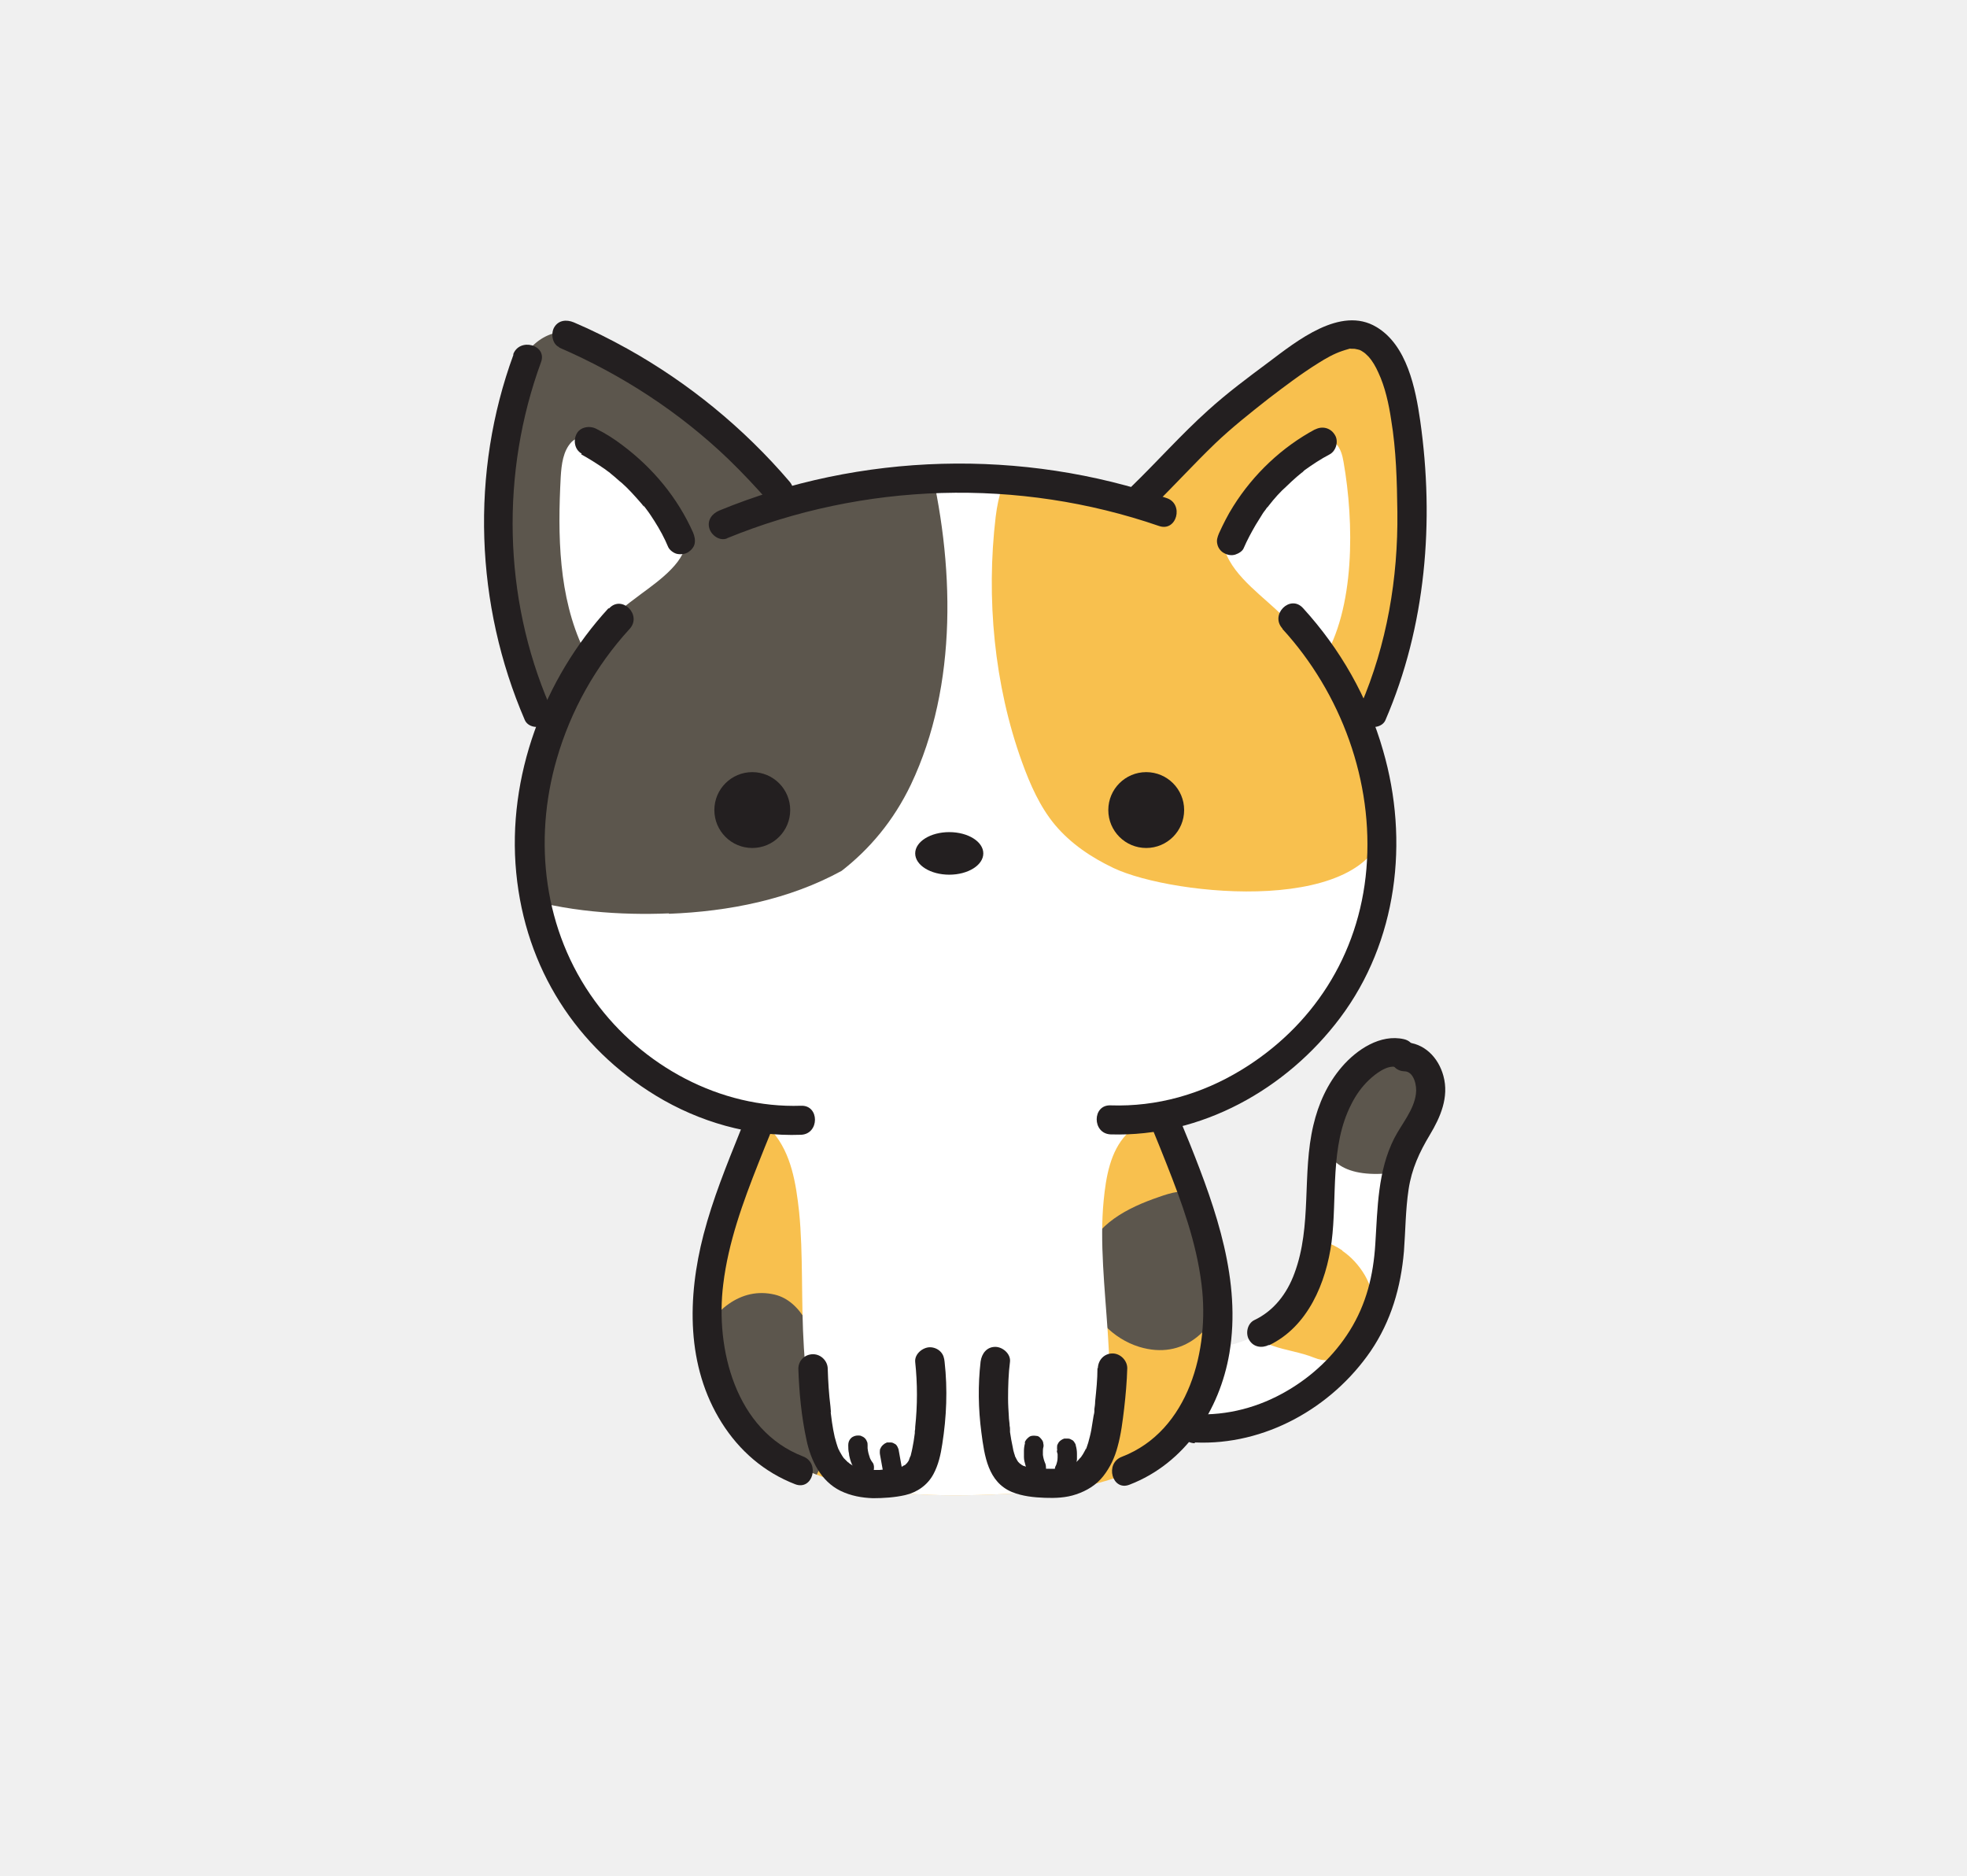
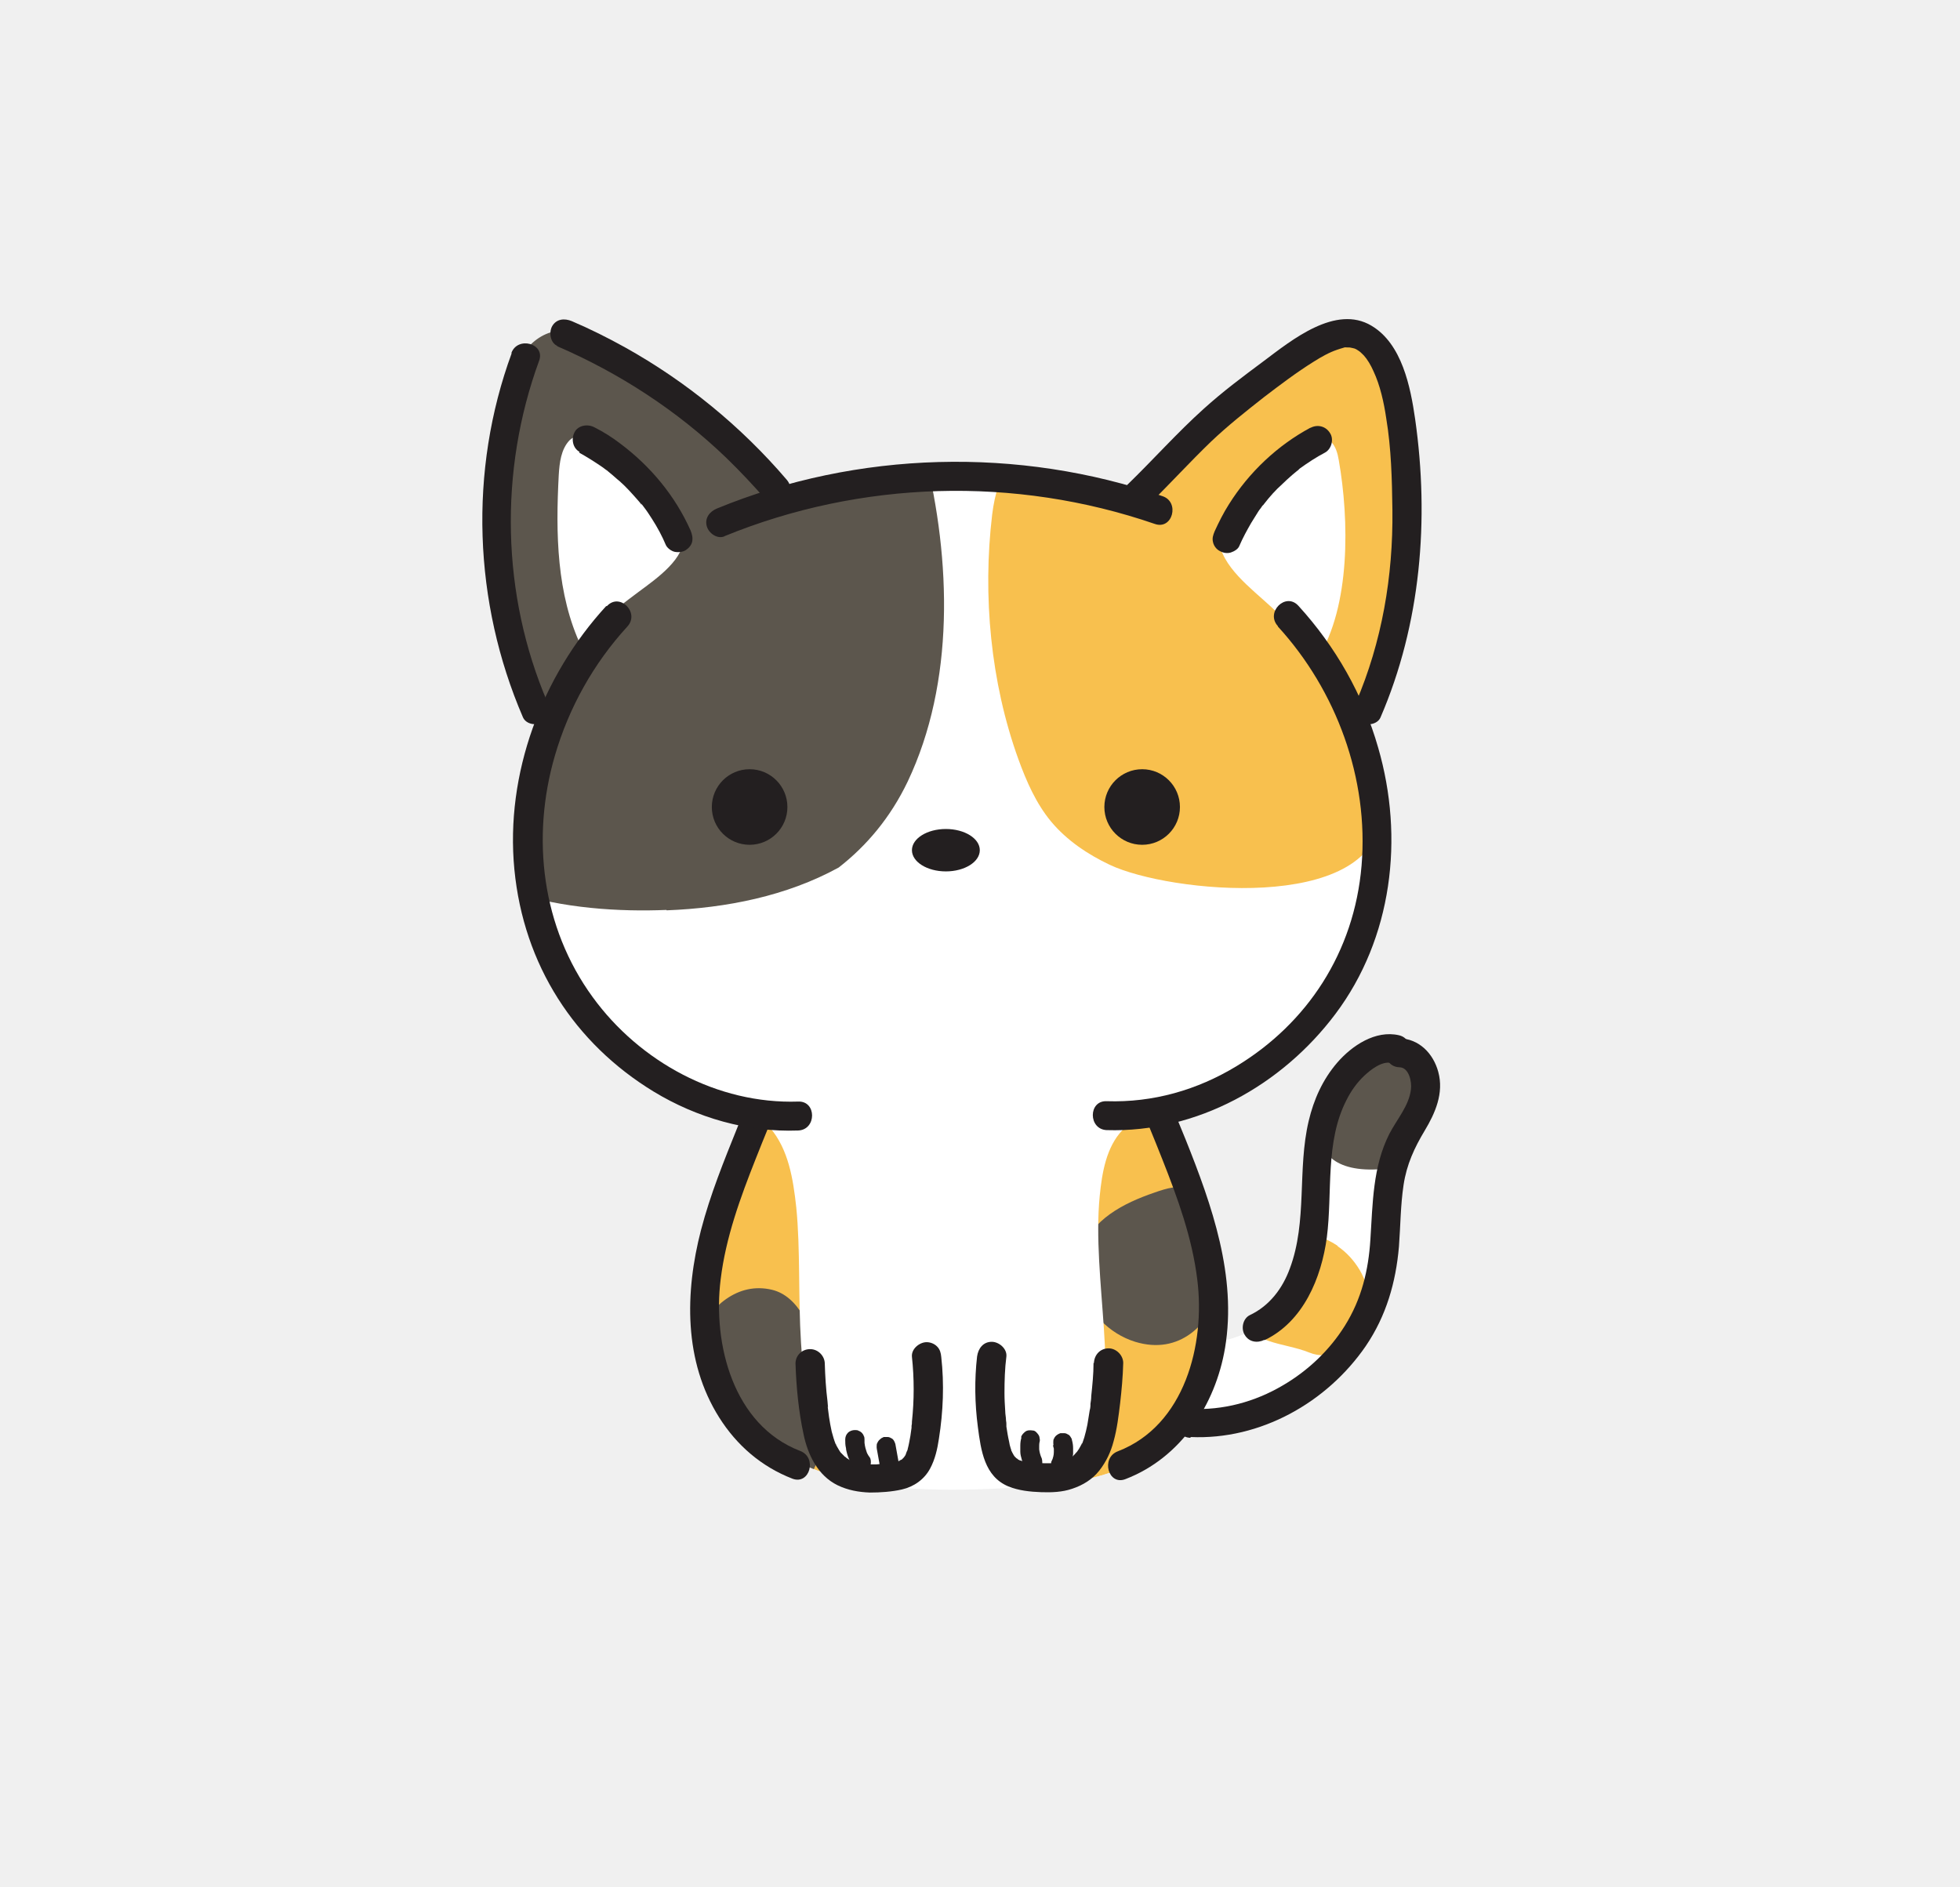
- <svg xmlns="http://www.w3.org/2000/svg" id="cat" version="1.1" viewBox="0 0 50.83 48.47">
-   <defs>
-     <style>
-       .st0 {
-         fill: #231f20;
-       }
- 
-       .st1 {
-         fill: #fff;
-       }
- 
-       .st2 {
-         fill: #f8c04e;
-       }
- 
-       .st3 {
-         fill: none;
-       }
- 
-       .st4 {
-         clip-path: url(#clippath-1);
-       }
- 
-       .st5 {
-         fill: #5c564d;
-       }
- 
-       .st6 {
-         clip-path: url(#clippath-2);
-       }
- 
-       .st7 {
-         clip-path: url(#clippath);
-       }
-     </style>
-     <clipPath id="clippath">
-       <path class="st3" d="M34.8,27.82c-.45.67-.51,1.51-.51,2.32s.07,1.62-.16,2.39c-.36,1.22-1.5,2.17-2.77,2.3-.47.05-.95,0-1.4.11s-.91.46-.92.93c-.02.56.57.95,1.12,1.08,1.58.37,3.33-.36,4.48-1.44,1.47-1.37,1.04-2.82,1.36-4.56.12-.68.51-1.27.78-1.91.31-.73.55-1.53-.38-1.88-.66-.24-1.26.12-1.6.64Z" />
-     </clipPath>
-     <clipPath id="clippath-1">
-       <path class="st3" d="M25.99,24.04c2.2.68,3.34,2.59,4.12,4.6.45,1.16.76,2.36,1.1,3.57.51,1.92.25,4.26-1.34,5.43-1.03.76-2.37.88-3.65.95-3.26.17-7.18.06-7.8-3.93-.26-1.68.33-2.81.79-4.37.57-1.93,1.35-4.39,3.07-5.56,1.07-.73,2.46-1.07,3.71-.69Z" />
-     </clipPath>
-     <clipPath id="clippath-2">
-       <path class="st3" d="M12.84,12.09c-.04,1.87.22,3.75.77,5.54.11.35.23.71.26,1.07.04.41-.04.82-.09,1.23-.34,2.67.3,5.61,2.29,7.42,2.25,2.04,5.59,2.21,8.63,2.09,1.69-.07,3.39-.18,5.02-.65s3.19-1.29,4.28-2.58c.44-.52.8-1.1,1.06-1.72.4-.96.71-2.19.66-3.24-.05-.9-.48-1.65-.33-2.61.11-.69.36-1.35.57-2.02.61-1.96.83-4.08.4-6.09-.13-.62-.35-1.27-.86-1.65-.82-.62-1.48.08-2.17.48-1.08.63-2.04,1.48-2.8,2.47-.25.33-.5.7-.89.85-.37.15-.79.07-1.18,0-1.39-.23-2.81-.32-4.22-.26-.98.04-2.78-.1-3.67.29-.11.05-.22.11-.34.09-.14-.02-.24-.14-.33-.24-1.29-1.6-2.75-3.19-4.69-3.88-1.91-.69-2.36,2.03-2.39,3.4Z" />
-     </clipPath>
-   </defs>
-   <g>
-     <g>
-       <g class="st7">
-         <path class="st1" d="M34.8,27.82c-.45.67-.51,1.51-.51,2.32s.07,1.62-.16,2.39c-.36,1.22-1.5,2.17-2.77,2.3-.47.05-.95,0-1.4.11s-.91.46-.92.93c-.02.56.57.95,1.12,1.08,1.58.37,3.33-.36,4.48-1.44,1.47-1.37,1.04-2.82,1.36-4.56.12-.68.51-1.27.78-1.91.31-.73.55-1.53-.38-1.88-.66-.24-1.26.12-1.6.64Z" />
-         <path class="st2" d="M34.69,32.31c-1.25-.85-3.24-.02-2.59,1.73.32.85,1.17.76,1.86,1.04.51.21,1.13-.08,1.39-.56s.19-1.1-.08-1.57c-.16-.27-.36-.48-.58-.63Z" />
-         <path class="st5" d="M35.83,30.33c1.46-.12,3.65-2.63,1.33-3.23-.5-.13-1.04-.02-1.51.21-1.55.77-2.31,3.21.18,3.01Z" />
-       </g>
-       <g class="st4">
-         <path class="st2" d="M25.99,24.04c2.2.68,3.34,2.59,4.12,4.6.45,1.16.76,2.36,1.1,3.57.51,1.92.25,4.26-1.34,5.43-1.03.76-2.37.88-3.65.95-3.26.17-7.18.06-7.8-3.93-.26-1.68.33-2.81.79-4.37.57-1.93,1.35-4.39,3.07-5.56,1.07-.73,2.46-1.07,3.71-.69Z" />
-         <path class="st5" d="M18.42,38.01c.73.68,2.35,1.17,2.78-.13.34-1.04.2-4.1-1.18-4.43-1.78-.42-2.85,2.54-2.22,3.79.11.22.34.5.62.76Z" />
-         <path class="st5" d="M28.04,32.47c-.03.11-.05.22-.06.34-.01.17,0,.35.05.52.18.69.73,1.26,1.41,1.47,2.3.7,3.16-3.17,1.47-3.95-.3-.14-.66-.03-.97.08-.79.27-1.65.7-1.89,1.54Z" />
-         <path class="st1" d="M18.49,27.7c.21.68,1.01,1,1.48,1.55.48.56.6,1.33.68,2.06.22,2.18-.25,4.92,1.08,6.85.83,1.19,2.49,1.44,3.94,1.37.8-.04,1.67-.17,2.21-.76.25-.27.4-.61.51-.96.67-2.06-.08-4.64.13-6.79.06-.61.17-1.27.59-1.71.17-.18.4-.32.54-.53,1.18-1.73-2.55-3.14-3.63-3.41-1.45-.37-2.99-.31-4.42.11-.91.27-3.45.88-3.15,2.14,0,.03.01.05.02.08Z" />
-       </g>
-     </g>
-     <g>
-       <path class="st0" d="M20.33,26.46c-.42.9-.82,1.82-1.19,2.74s-.72,1.78-.96,2.7c-.42,1.62-.45,3.4.47,4.86.46.73,1.1,1.28,1.9,1.59.45.17.65-.55.2-.72-1.74-.67-2.27-2.78-2.06-4.45.13-1.08.51-2.12.91-3.13.43-1.09.89-2.16,1.38-3.22.2-.44-.44-.82-.65-.38h0Z" />
-       <path class="st0" d="M20.63,35.35c.02.62.08,1.25.21,1.85.11.53.37,1.07.88,1.32.27.13.55.18.84.19.27,0,.57-.02.83-.08.31-.07.58-.26.73-.54.13-.24.19-.51.23-.78.11-.7.14-1.41.06-2.12-.01-.1-.03-.19-.11-.27-.07-.07-.17-.11-.27-.11-.18,0-.4.17-.38.38.06.56.06,1.12,0,1.68,0,.04,0,.07-.01.11,0,.02,0,.03,0,.05,0,.06,0-.07,0,0-.01.07-.02.14-.03.21-.02.11-.04.23-.07.34,0,.03-.02.05-.03.08,0,.01,0,.02-.01.03-.01.04.02-.04.02-.04-.02.02-.02.05-.03.07-.01.03-.03.05-.05.08,0,0-.01.02-.02.03,0,0,.05-.06.02-.03-.02.02-.04.04-.06.06,0,0-.04.03,0,0,.05-.03,0,0-.01,0-.02.01-.07.03-.08.04.02-.03.06-.02.02,0-.01,0-.02,0-.04.01-.03,0-.06.02-.09.02-.03,0-.05.01-.08.02-.02,0-.03,0-.05,0-.05,0,0,0,.02,0-.05.02-.12.01-.17.02-.06,0-.11,0-.17.01-.11,0-.23,0-.34,0-.01,0-.02,0-.04,0-.04,0,.04,0,.04,0-.03,0-.06,0-.08-.01-.06-.01-.12-.03-.17-.05-.02,0-.04-.02-.07-.02,0,0,.08.04.02,0-.01,0-.02-.01-.03-.02-.05-.03-.1-.06-.14-.09-.04-.03.05.05.02.01,0,0-.02-.02-.03-.02-.02-.02-.04-.04-.06-.06-.02-.02-.03-.03-.05-.05,0-.01-.04-.05,0,0s0,0,0,0c-.03-.04-.05-.08-.08-.13-.01-.02-.03-.05-.04-.07,0-.01,0-.02-.01-.03.05.08.02.04,0,.01-.04-.1-.07-.21-.1-.32-.03-.13-.05-.25-.07-.38-.01-.08-.02-.15-.03-.23,0-.01-.01-.08,0-.03s0-.02,0-.03c0-.04-.01-.08-.01-.12-.04-.32-.06-.64-.07-.97,0-.2-.17-.38-.38-.38s-.38.16-.38.38h0Z" />
-       <path class="st0" d="M28.76,26.84c.49,1.06.95,2.13,1.38,3.22.4,1.01.78,2.05.91,3.13.21,1.67-.32,3.78-2.06,4.45-.45.17-.25.9.2.72,1.43-.55,2.33-1.92,2.58-3.4.31-1.86-.34-3.7-1.02-5.4-.42-1.04-.86-2.07-1.34-3.09-.2-.44-.85-.06-.65.38h0Z" />
-       <path class="st0" d="M28.36,35.35c0,.29-.03.57-.06.86,0,.07-.01.13-.02.2,0,.02,0,.03,0,.05,0,.07,0,0,0,0,0,.04-.01.08-.02.12-.02.12-.04.24-.06.37-.02.11-.05.22-.08.33-.02.05-.03.1-.05.15,0,0-.02.04-.02.04,0,0,.03-.07.01-.04-.01.03-.03.06-.04.08-.02.04-.05.09-.08.13,0,.01-.02.03-.03.04,0,0,.05-.06.02-.03-.02.02-.04.05-.06.07-.02.02-.03.03-.05.05-.01.01-.02.02-.04.03-.03.03.03-.02.03-.02-.05.02-.09.06-.14.09-.01,0-.1.05-.04.02.05-.02-.03,0-.04.01-.05.02-.11.03-.16.04-.03,0-.06,0-.08.01-.04,0,.04,0,.04,0,0,0-.05,0-.05,0-.06,0-.11,0-.17,0-.12,0-.23,0-.35-.01-.05,0-.11-.01-.16-.02-.04,0,.04,0,.04,0-.02,0-.04,0-.05,0-.03,0-.07-.01-.1-.02-.03,0-.05-.01-.08-.02-.02,0-.03-.01-.05-.02,0,0-.05-.02,0,0s0,0,0,0c-.01,0-.03-.02-.04-.03-.01,0-.02-.01-.03-.02-.04-.02.05.05.02.02-.02-.02-.04-.04-.06-.06,0,0-.03-.04,0,0,.03.05,0,0,0,0-.03-.04-.05-.09-.08-.14-.02-.04.02.04.02.04,0-.01-.01-.03-.02-.04,0-.02-.01-.04-.02-.07-.02-.06-.03-.11-.04-.17-.03-.13-.05-.26-.07-.39,0-.04,0,.02,0,.02,0-.02,0-.04,0-.06,0-.04,0-.08-.01-.12,0-.08-.02-.16-.02-.24-.01-.16-.02-.31-.02-.47,0-.32.01-.64.05-.95.02-.2-.19-.38-.38-.38-.22,0-.35.17-.38.38-.07.61-.06,1.22.02,1.83s.17,1.28.79,1.54c.27.11.57.14.85.15.27.01.55,0,.81-.09.27-.09.52-.24.7-.47s.3-.49.37-.76c.09-.32.13-.66.17-.99.04-.35.07-.69.08-1.04,0-.2-.18-.38-.38-.38-.21,0-.37.16-.38.38h0Z" />
-       <path class="st0" d="M32.79,34.76c1.01-.48,1.48-1.62,1.62-2.67.15-1.17-.05-2.47.51-3.56.12-.24.27-.45.46-.63.16-.15.46-.39.7-.33.47.11.67-.61.2-.72-.61-.14-1.22.27-1.6.71s-.61.96-.74,1.51c-.3,1.26-.03,2.6-.49,3.83-.19.52-.53.97-1.04,1.21-.18.09-.23.35-.13.51.11.19.33.22.51.13h0Z" />
-       <path class="st0" d="M30.88,37.27c1.8.08,3.53-.89,4.54-2.36.53-.78.78-1.65.86-2.58.04-.53.04-1.07.12-1.6s.28-.96.55-1.41.5-.97.35-1.52c-.13-.48-.5-.86-1.01-.87-.48-.02-.48.73,0,.75.25,0,.33.38.3.58-.05.42-.37.78-.56,1.15-.43.85-.43,1.8-.49,2.73-.05.81-.23,1.55-.66,2.24-.4.64-.96,1.17-1.61,1.55-.73.43-1.55.65-2.4.61-.48-.02-.48.73,0,.75h0Z" />
-       <path class="st0" d="M21.92,37.34c0,.07,0,.14.02.22,0,.05.02.1.03.15.02.07.05.14.08.2.02.05.05.09.08.14.02.03.04.05.06.07.02.02.05.04.09.04.03.01.07.01.1,0,.03,0,.06-.01.09-.03.05-.03.1-.09.11-.15s.01-.14-.03-.19-.07-.11-.09-.17l.03.06c-.04-.08-.06-.17-.07-.26v.07s0-.1,0-.15c0-.03,0-.07-.02-.1-.01-.03-.03-.06-.05-.08-.02-.02-.05-.04-.08-.05-.03-.02-.06-.02-.1-.02-.06,0-.13.02-.18.07s-.07.11-.07.18h0Z" />
-       <path class="st0" d="M22.74,37.58l.09.5s.02.06.04.09c.02.03.04.05.07.06.03.02.06.03.09.03.03,0,.07,0,.1,0l.06-.03s.07-.05.09-.09l.03-.06s.01-.09,0-.13l-.09-.5s-.02-.06-.04-.09c-.02-.03-.04-.05-.07-.06-.03-.02-.06-.03-.09-.03-.03,0-.07,0-.1,0l-.06.03s-.07.05-.09.09l-.03.06s-.01.09,0,.13h0Z" />
-       <path class="st0" d="M26.49,37.28c-.02.07-.03.14-.03.21,0,.05,0,.1,0,.16,0,.07.02.14.04.21s.05.14.08.2c.02.03.04.05.06.07.02.02.05.04.09.04.03.01.07.01.1,0,.03,0,.06-.01.09-.03.05-.03.1-.09.11-.15v-.07s0-.09-.03-.13c0-.01-.01-.02-.02-.04l.03.06c-.03-.07-.05-.14-.06-.22v.07c0-.08,0-.15,0-.23v.07s0-.07.01-.1c.01-.03.01-.07,0-.1,0-.03-.01-.06-.03-.09-.02-.03-.04-.05-.06-.07-.02-.02-.05-.04-.09-.04-.06-.01-.14-.01-.19.03s-.1.09-.11.15h0Z" />
-       <path class="st0" d="M27.31,37.49s.01.06.02.08v-.07c0,.08,0,.16,0,.23v-.07c0,.08-.02.15-.05.22l.03-.06s-.01.03-.02.04c-.02.03-.03.06-.03.09,0,.03,0,.07,0,.1,0,.03.02.06.04.09.02.03.04.05.07.06.06.03.13.05.19.03.06-.02.12-.06.15-.11.03-.06.06-.13.08-.2s.03-.14.04-.21c0-.05,0-.1,0-.15,0-.07-.01-.14-.03-.21,0-.03-.02-.06-.04-.09-.02-.03-.04-.05-.07-.06-.03-.02-.06-.03-.09-.03-.03,0-.07,0-.1,0-.06.02-.12.06-.15.11l-.03.06s-.01.09,0,.13h0Z" />
-     </g>
+ <svg xmlns="http://www.w3.org/2000/svg" width="80" height="77" viewBox="0 0 80 77" fill="none">
+   <mask id="mask0_3412_32012" style="mask-type:luminance" maskUnits="userSpaceOnUse" x="45" y="42" width="14" height="17">
+     <path d="M54.769 43.785C54.061 44.84 53.967 46.162 53.967 47.437C53.967 48.712 54.077 49.986 53.715 51.198C53.148 53.118 51.354 54.614 49.355 54.818C48.616 54.897 47.86 54.818 47.152 54.991C46.444 55.164 45.72 55.715 45.704 56.455C45.672 57.336 46.601 57.95 47.467 58.155C49.953 58.737 52.708 57.588 54.518 55.888C56.831 53.732 56.154 51.45 56.658 48.712C56.847 47.641 57.461 46.713 57.886 45.705C58.374 44.556 58.751 43.297 57.288 42.746C56.249 42.369 55.304 42.935 54.769 43.754V43.785Z" fill="white" />
+   </mask>
+   <g mask="url(#mask0_3412_32012)">
+     <path d="M54.769 43.785C54.061 44.84 53.967 46.162 53.967 47.437C53.967 48.712 54.077 49.986 53.715 51.198C53.148 53.118 51.354 54.614 49.355 54.818C48.616 54.897 47.86 54.818 47.152 54.991C46.444 55.164 45.72 55.715 45.704 56.455C45.672 57.336 46.601 57.95 47.467 58.155C49.953 58.737 52.708 57.588 54.518 55.888C56.831 53.732 56.154 51.45 56.658 48.712C56.847 47.641 57.461 46.713 57.886 45.705C58.374 44.556 58.751 43.297 57.288 42.746C56.249 42.369 55.304 42.935 54.769 43.754V43.785Z" fill="white" />
+     <path d="M54.596 50.851C52.629 49.513 49.497 50.82 50.52 53.574C51.023 54.912 52.361 54.77 53.447 55.211C54.25 55.541 55.225 55.085 55.635 54.329C56.044 53.574 55.934 52.598 55.509 51.858C55.257 51.434 54.942 51.103 54.596 50.867V50.851Z" fill="#F8C04E" />
+     <path d="M56.391 47.735C58.689 47.547 62.135 43.596 58.484 42.652C57.697 42.447 56.847 42.62 56.107 42.982C53.668 44.194 52.472 48.034 56.391 47.72V47.735Z" fill="#5C564D" />
  </g>
-   <g>
-     <g class="st6">
-       <path class="st1" d="M12.84,12.09c-.04,1.87.22,3.75.77,5.54.11.35.23.71.26,1.07.04.41-.04.82-.09,1.23-.34,2.67.3,5.61,2.29,7.42,2.25,2.04,5.59,2.21,8.63,2.09,1.69-.07,3.39-.18,5.02-.65s3.19-1.29,4.28-2.58c.44-.52.8-1.1,1.06-1.72.4-.96.71-2.19.66-3.24-.05-.9-.48-1.65-.33-2.61.11-.69.36-1.35.57-2.02.61-1.96.83-4.08.4-6.09-.13-.62-.35-1.27-.86-1.65-.82-.62-1.48.08-2.17.48-1.08.63-2.04,1.48-2.8,2.47-.25.33-.5.7-.89.85-.37.15-.79.07-1.18,0-1.39-.23-2.81-.32-4.22-.26-.98.04-2.78-.1-3.67.29-.11.05-.22.11-.34.09-.14-.02-.24-.14-.33-.24-1.29-1.6-2.75-3.19-4.69-3.88-1.91-.69-2.36,2.03-2.39,3.4Z" />
-       <path class="st2" d="M35.54,18.16c.25-.69.76-1.45.92-2.12.43-1.74.44-3.59-.01-5.32-.47-1.78-1.95-2.56-3.73-2.09-1.95.52-3.73,1.54-5.48,2.54-.96.55-1.37,1.05-1.51,2.18-.25,2.1-.04,4.35.68,6.34.21.58.46,1.15.85,1.62.41.49.95.85,1.52,1.12,1.55.73,6.78,1.25,7.03-1.24.09-.88-.5-1.72-.42-2.5.02-.17.07-.35.14-.54Z" />
-       <path class="st5" d="M17.29,23.61c1.55-.06,3.11-.37,4.46-1.11.72-.56,1.34-1.29,1.79-2.23,1.22-2.57,1.13-5.73.44-8.51-.69-.07-1.39-.22-1.91-.61-.61-.46-1.03-1.19-1.68-1.68-1.41-1.07-3.09-1.79-4.85-1.99-1.49-.17-3.14.05-4.24,1.07-.83.77-1.23,1.88-1.54,2.96-.89,3.13-.29,6.08.7,9.09.87,2.65,4.4,3.1,6.82,3Z" />
-       <path class="st1" d="M16.95,12.48c-.31-.39-1.69-1.55-2.18-1.06-.22.23-.26.58-.28.9-.08,1.51-.06,3.09.59,4.46-.11-.22,1.17-1.2,1.31-1.3.41-.32,1.2-.81,1.32-1.37.12-.54-.47-1.24-.78-1.63Z" />
-       <path class="st1" d="M34.17,17.08c.86-1.35.82-3.6.55-5.14-.03-.18-.08-.36-.2-.48-.56-.53-1.23.37-1.55.72-.52.57-1.07,1.3-1.31,2.06.23.68,1.04,1.21,1.5,1.69.36.37.65.81.97,1.22.02-.02.03-.05.04-.07Z" />
-     </g>
-     <g>
-       <g>
-         <circle class="st0" cx="19.44" cy="20.93" r=".98" />
-         <circle class="st0" cx="29.62" cy="20.93" r=".98" />
-         <ellipse class="st0" cx="24.53" cy="22.05" rx=".88" ry=".55" />
-       </g>
-       <path class="st0" d="M18.78,13.91c3.54-1.45,7.54-1.57,11.17-.32.46.16.65-.57.2-.72-3.73-1.29-7.91-1.18-11.56.32-.19.08-.32.25-.26.46.05.18.27.34.46.26h0Z" />
-       <path class="st0" d="M14.45,8.98c1.62.7,3.11,1.67,4.38,2.89.36.35.71.72,1.04,1.1.13.15.4.14.53,0,.15-.15.13-.38,0-.53-1.18-1.38-2.61-2.55-4.19-3.43-.45-.25-.91-.48-1.38-.68-.19-.08-.4-.06-.51.13-.09.16-.05.43.13.51h0Z" />
-       <path class="st0" d="M13.27,9.16c-1.12,3.05-.99,6.47.29,9.44.08.19.35.23.51.13.19-.11.22-.33.13-.51-1.2-2.79-1.26-6.02-.22-8.86.17-.45-.56-.65-.72-.2h0Z" />
-       <path class="st0" d="M15.02,11.74c.2.11.39.23.58.36.05.03.09.07.14.1.04.03-.06-.05-.03-.02.01,0,.02.02.03.02.02.02.05.04.07.06.09.07.17.15.26.22.17.15.32.32.47.49.02.02.04.05.06.07,0,.01.07.09.03.03s.02.02.03.03c.02.03.04.05.06.08.07.09.13.19.19.28.14.22.26.44.36.68.04.08.14.15.22.17.09.02.21.01.29-.04s.15-.13.17-.22c.02-.1,0-.19-.04-.29-.4-.9-1.04-1.67-1.83-2.26-.21-.16-.43-.3-.67-.42-.17-.09-.42-.05-.51.13-.09.17-.05.41.13.51h0Z" />
-       <path class="st0" d="M15.72,15.72c-1.67,1.82-2.62,4.35-2.38,6.83s1.56,4.51,3.61,5.76c1.12.68,2.43,1.06,3.75,1.01.48-.02.48-.77,0-.75-2.09.07-4.11-1.03-5.33-2.71-1.32-1.81-1.6-4.13-.98-6.26.36-1.24,1-2.39,1.88-3.35.33-.36-.2-.89-.53-.53h0Z" />
-       <path class="st0" d="M29.8,13.08c.54-.53,1.05-1.09,1.6-1.62.44-.42.91-.79,1.38-1.16.42-.32.84-.64,1.29-.92.19-.12.4-.24.61-.31.05-.02.1-.03.16-.05s.05-.01.06-.01c.12,0,.1,0,.19.02.06.02.03,0,.04.01.03.01.06.03.09.05.05.03.08.06.15.13.09.1.18.25.25.41.17.36.27.81.33,1.22.13.78.15,1.59.16,2.38.02,1.71-.27,3.42-.95,5-.08.19-.05.4.13.51.16.09.43.05.51-.13,1.05-2.43,1.27-5.14.9-7.74-.12-.83-.34-1.95-1.13-2.42-.93-.56-2.07.37-2.79.91-.55.41-1.05.78-1.56,1.24-.69.62-1.31,1.32-1.98,1.97-.35.34.18.87.53.53h0Z" />
-       <path class="st0" d="M33.99,11.09c-.86.46-1.6,1.16-2.12,1.99-.14.22-.26.46-.37.7-.04.1-.07.18-.04.29.02.09.09.18.17.22.09.05.19.07.29.04.09-.03.19-.09.22-.17.09-.21.2-.41.31-.6.06-.1.12-.19.18-.29.03-.05.07-.09.1-.14.02-.02.03-.04.05-.06.03-.04-.05.06-.02.03.01-.01.02-.03.03-.04.14-.18.29-.35.46-.5.08-.08.17-.16.26-.24.04-.03.08-.07.12-.1.01,0,.09-.07.03-.03-.05.04-.01,0,0,0,.02-.01.03-.02.05-.04.21-.15.42-.29.65-.41.17-.09.24-.35.13-.51-.11-.18-.33-.23-.51-.13h0Z" />
-       <path class="st0" d="M33.14,16.25c1.52,1.66,2.36,3.95,2.17,6.2s-1.41,4.09-3.24,5.2c-1.02.62-2.17.95-3.37.91-.48-.02-.48.73,0,.75,2.34.07,4.54-1.16,5.93-3.01,1.48-1.97,1.79-4.57,1.11-6.91-.39-1.37-1.11-2.63-2.07-3.68-.33-.36-.86.17-.53.53h0Z" />
-     </g>
+   <mask id="mask1_3412_32012" style="mask-type:luminance" maskUnits="userSpaceOnUse" x="28" y="37" width="22" height="24">
+     <path d="M40.904 37.835C44.367 38.905 46.161 41.911 47.389 45.075C48.097 46.901 48.585 48.789 49.12 50.694C49.922 53.715 49.513 57.398 47.011 59.24C45.39 60.436 43.281 60.625 41.266 60.735C36.135 61.003 29.966 60.83 28.99 54.55C28.581 51.906 29.509 50.127 30.233 47.672C31.13 44.634 32.358 40.763 35.065 38.921C36.749 37.772 38.937 37.237 40.904 37.835Z" fill="white" />
+   </mask>
+   <g mask="url(#mask1_3412_32012)">
+     <path d="M40.904 37.835C44.367 38.905 46.161 41.911 47.389 45.075C48.097 46.901 48.585 48.789 49.12 50.694C49.922 53.715 49.513 57.398 47.011 59.24C45.39 60.436 43.281 60.625 41.266 60.735C36.135 61.003 29.966 60.83 28.99 54.55C28.581 51.906 29.509 50.127 30.233 47.672C31.13 44.634 32.358 40.763 35.065 38.921C36.749 37.772 38.937 37.237 40.904 37.835Z" fill="#F8C04E" />
+     <path d="M28.99 59.823C30.139 60.893 32.688 61.664 33.365 59.618C33.9 57.981 33.68 53.165 31.508 52.646C28.706 51.985 27.022 56.643 28.014 58.611C28.187 58.957 28.549 59.398 28.99 59.807V59.823Z" fill="#5C564D" />
+     <path d="M44.13 51.103C44.083 51.276 44.051 51.449 44.036 51.638C44.02 51.905 44.036 52.189 44.114 52.456C44.398 53.542 45.263 54.439 46.334 54.77C49.953 55.871 51.307 49.781 48.647 48.553C48.175 48.333 47.608 48.506 47.121 48.679C45.877 49.104 44.524 49.781 44.146 51.103H44.13Z" fill="#5C564D" />
+     <path d="M29.101 43.595C29.431 44.665 30.69 45.169 31.43 46.035C32.185 46.916 32.374 48.128 32.5 49.277C32.846 52.708 32.107 57.02 34.2 60.058C35.506 61.931 38.119 62.324 40.401 62.214C41.66 62.151 43.029 61.947 43.879 61.018C44.273 60.593 44.509 60.058 44.682 59.507C45.736 56.265 44.556 52.204 44.886 48.82C44.981 47.86 45.154 46.822 45.815 46.129C46.083 45.846 46.445 45.626 46.665 45.295C48.522 42.572 42.651 40.353 40.952 39.928C38.67 39.346 36.246 39.44 33.995 40.101C32.563 40.526 28.565 41.486 29.038 43.469C29.038 43.517 29.053 43.548 29.069 43.595H29.101Z" fill="white" />
  </g>
+   <path d="M31.997 41.644C31.336 43.06 30.706 44.508 30.124 45.956C29.541 47.404 28.991 48.758 28.613 50.206C27.952 52.755 27.904 55.557 29.352 57.855C30.076 59.004 31.084 59.869 32.343 60.357C33.051 60.625 33.366 59.491 32.658 59.224C29.919 58.169 29.085 54.849 29.415 52.22C29.62 50.52 30.218 48.883 30.848 47.294C31.524 45.578 32.248 43.894 33.02 42.226C33.334 41.533 32.327 40.935 31.997 41.628V41.644Z" fill="#231F20" />
+   <path d="M32.469 55.635C32.5 56.611 32.595 57.602 32.799 58.547C32.972 59.381 33.382 60.231 34.184 60.624C34.609 60.829 35.05 60.907 35.506 60.923C35.931 60.923 36.403 60.892 36.813 60.797C37.3 60.687 37.725 60.388 37.962 59.947C38.166 59.57 38.261 59.145 38.324 58.72C38.497 57.618 38.544 56.501 38.418 55.383C38.402 55.226 38.371 55.084 38.245 54.958C38.135 54.848 37.977 54.785 37.82 54.785C37.537 54.785 37.19 55.053 37.222 55.383C37.316 56.265 37.316 57.146 37.222 58.027C37.222 58.09 37.222 58.138 37.206 58.2C37.206 58.232 37.206 58.248 37.206 58.279C37.206 58.169 37.206 58.374 37.206 58.279C37.19 58.389 37.175 58.499 37.159 58.61C37.127 58.783 37.096 58.972 37.049 59.145C37.049 59.192 37.017 59.224 37.002 59.271C37.002 59.286 37.002 59.302 36.986 59.318C36.97 59.381 37.017 59.255 37.017 59.255C36.986 59.286 36.986 59.334 36.97 59.365C36.954 59.412 36.923 59.444 36.891 59.491C36.891 59.491 36.876 59.523 36.86 59.538C36.86 59.538 36.939 59.444 36.891 59.491C36.86 59.523 36.828 59.554 36.797 59.586C36.876 59.538 36.797 59.586 36.781 59.586C36.75 59.601 36.671 59.633 36.655 59.648C36.687 59.601 36.75 59.617 36.687 59.648C36.671 59.648 36.655 59.648 36.624 59.664C36.577 59.664 36.529 59.696 36.482 59.696C36.435 59.696 36.403 59.711 36.356 59.727C36.325 59.727 36.309 59.727 36.278 59.727C36.199 59.727 36.278 59.727 36.309 59.727C36.23 59.759 36.12 59.743 36.041 59.759C35.947 59.759 35.868 59.759 35.774 59.774C35.601 59.774 35.412 59.774 35.239 59.774C35.223 59.774 35.207 59.774 35.176 59.774C35.113 59.774 35.239 59.774 35.239 59.774C35.192 59.774 35.144 59.774 35.113 59.759C35.018 59.743 34.924 59.711 34.845 59.68C34.814 59.68 34.782 59.648 34.735 59.648C34.735 59.648 34.861 59.711 34.767 59.648C34.751 59.648 34.735 59.633 34.719 59.617C34.641 59.57 34.562 59.523 34.499 59.475C34.436 59.428 34.578 59.554 34.531 59.491C34.531 59.491 34.499 59.46 34.483 59.46C34.452 59.428 34.42 59.397 34.389 59.365C34.357 59.334 34.342 59.318 34.31 59.286C34.247 59.208 34.31 59.271 34.31 59.286C34.263 59.224 34.231 59.16 34.184 59.082C34.169 59.05 34.137 59.003 34.121 58.972C34.121 58.956 34.121 58.94 34.106 58.924C34.184 59.05 34.137 58.987 34.106 58.94C34.043 58.783 33.995 58.61 33.948 58.437C33.901 58.232 33.87 58.043 33.838 57.839C33.822 57.713 33.806 57.602 33.791 57.477C33.791 57.461 33.775 57.351 33.791 57.429C33.806 57.508 33.791 57.398 33.791 57.382C33.791 57.319 33.775 57.256 33.775 57.193C33.712 56.69 33.681 56.186 33.665 55.666C33.665 55.352 33.397 55.069 33.067 55.069C32.736 55.069 32.469 55.32 32.469 55.666V55.635Z" fill="#231F20" />
+   <path d="M45.264 42.242C46.036 43.91 46.76 45.594 47.437 47.309C48.066 48.899 48.664 50.536 48.869 52.236C49.199 54.864 48.365 58.185 45.627 59.239C44.918 59.507 45.233 60.656 45.941 60.373C48.192 59.507 49.608 57.351 50.002 55.021C50.49 52.094 49.467 49.198 48.397 46.523C47.736 44.886 47.043 43.264 46.288 41.659C45.973 40.967 44.95 41.565 45.264 42.257V42.242Z" fill="#231F20" />
+   <path d="M44.634 55.635C44.634 56.092 44.587 56.532 44.54 56.989C44.54 57.099 44.524 57.193 44.508 57.303C44.508 57.335 44.508 57.351 44.508 57.382C44.508 57.445 44.493 57.508 44.477 57.571C44.446 57.76 44.414 57.949 44.383 58.153C44.351 58.327 44.304 58.5 44.257 58.673C44.225 58.751 44.209 58.83 44.178 58.909L44.147 58.972C44.147 58.972 44.194 58.862 44.162 58.909C44.147 58.956 44.115 59.003 44.099 59.035C44.068 59.098 44.021 59.176 43.973 59.239C43.973 59.255 43.942 59.287 43.926 59.302C43.926 59.302 44.005 59.208 43.958 59.255C43.926 59.287 43.895 59.334 43.863 59.365C43.832 59.397 43.816 59.413 43.785 59.444C43.769 59.46 43.753 59.475 43.721 59.491C43.674 59.538 43.769 59.46 43.769 59.46C43.69 59.491 43.627 59.554 43.548 59.601C43.533 59.601 43.391 59.68 43.486 59.633C43.564 59.601 43.438 59.633 43.422 59.648C43.344 59.68 43.249 59.696 43.171 59.712C43.123 59.712 43.076 59.712 43.045 59.727C42.982 59.727 43.108 59.727 43.108 59.727H43.029C42.935 59.727 42.856 59.727 42.761 59.727C42.573 59.727 42.4 59.727 42.211 59.712C42.132 59.712 42.038 59.696 41.959 59.68C41.896 59.68 42.022 59.68 42.022 59.68C41.99 59.68 41.959 59.68 41.943 59.68C41.896 59.68 41.833 59.664 41.786 59.648C41.739 59.648 41.707 59.633 41.66 59.617C41.628 59.617 41.613 59.601 41.581 59.586C41.565 59.586 41.534 59.554 41.518 59.538C41.502 59.538 41.487 59.523 41.471 59.507C41.408 59.475 41.55 59.586 41.502 59.538C41.471 59.507 41.439 59.475 41.408 59.444C41.361 59.381 41.329 59.302 41.282 59.224C41.251 59.161 41.313 59.286 41.313 59.286C41.313 59.271 41.298 59.239 41.282 59.224C41.282 59.192 41.266 59.161 41.251 59.113C41.219 59.019 41.203 58.94 41.188 58.846C41.14 58.641 41.109 58.437 41.077 58.232C41.077 58.169 41.077 58.264 41.077 58.264C41.077 58.232 41.077 58.201 41.077 58.169C41.077 58.106 41.077 58.043 41.062 57.98C41.062 57.854 41.03 57.728 41.03 57.602C41.014 57.351 40.999 57.115 40.999 56.863C40.999 56.359 41.014 55.855 41.077 55.368C41.109 55.053 40.778 54.77 40.479 54.77C40.133 54.77 39.928 55.037 39.881 55.368C39.771 56.328 39.787 57.288 39.913 58.248C40.039 59.208 40.18 60.262 41.156 60.672C41.581 60.845 42.053 60.892 42.494 60.908C42.919 60.923 43.36 60.908 43.769 60.766C44.194 60.624 44.587 60.388 44.87 60.026C45.154 59.664 45.343 59.255 45.453 58.83C45.594 58.327 45.657 57.791 45.72 57.272C45.783 56.721 45.831 56.186 45.846 55.635C45.846 55.32 45.563 55.037 45.248 55.037C44.918 55.037 44.666 55.289 44.65 55.635H44.634Z" fill="#231F20" />
+   <path d="M51.607 54.706C53.197 53.951 53.937 52.157 54.157 50.504C54.393 48.663 54.078 46.616 54.959 44.901C55.148 44.523 55.385 44.193 55.684 43.909C55.935 43.673 56.407 43.296 56.785 43.39C57.525 43.563 57.84 42.43 57.1 42.257C56.14 42.036 55.18 42.682 54.582 43.374C53.984 44.067 53.622 44.885 53.417 45.751C52.945 47.734 53.37 49.843 52.646 51.779C52.347 52.597 51.812 53.305 51.009 53.683C50.726 53.825 50.647 54.234 50.804 54.486C50.978 54.785 51.324 54.832 51.607 54.69V54.706Z" fill="#231F20" />
+   <path d="M48.601 58.657C51.434 58.783 54.157 57.257 55.746 54.943C56.58 53.715 56.974 52.346 57.1 50.882C57.163 50.048 57.163 49.198 57.289 48.364C57.415 47.53 57.729 46.853 58.154 46.145C58.579 45.437 58.941 44.618 58.705 43.753C58.501 42.997 57.918 42.399 57.115 42.383C56.36 42.352 56.36 43.532 57.115 43.564C57.509 43.564 57.635 44.162 57.588 44.477C57.509 45.138 57.005 45.704 56.706 46.287C56.03 47.624 56.03 49.12 55.935 50.583C55.856 51.858 55.573 53.023 54.896 54.109C54.267 55.116 53.386 55.95 52.362 56.548C51.214 57.225 49.923 57.571 48.585 57.508C47.83 57.477 47.83 58.657 48.585 58.689L48.601 58.657Z" fill="#231F20" />
+   <path d="M34.499 58.767C34.499 58.877 34.499 58.987 34.531 59.113C34.531 59.191 34.562 59.27 34.578 59.349C34.609 59.459 34.656 59.569 34.704 59.664C34.735 59.742 34.782 59.805 34.83 59.884C34.861 59.931 34.892 59.963 34.924 59.994C34.955 60.026 35.003 60.057 35.066 60.057C35.113 60.073 35.176 60.073 35.223 60.057C35.27 60.057 35.317 60.041 35.365 60.01C35.443 59.963 35.522 59.868 35.538 59.774C35.553 59.679 35.553 59.553 35.491 59.475C35.428 59.396 35.38 59.302 35.349 59.207L35.396 59.302C35.333 59.176 35.302 59.034 35.286 58.892V59.003C35.286 59.003 35.286 58.845 35.286 58.767C35.286 58.719 35.286 58.656 35.255 58.609C35.239 58.562 35.207 58.515 35.176 58.483C35.144 58.452 35.097 58.42 35.05 58.404C35.003 58.373 34.955 58.373 34.892 58.373C34.798 58.373 34.688 58.404 34.609 58.483C34.531 58.562 34.499 58.656 34.499 58.767Z" fill="#231F20" />
+   <path d="M35.789 59.144L35.931 59.931C35.931 59.931 35.962 60.026 35.994 60.073C36.025 60.12 36.057 60.151 36.104 60.167C36.151 60.199 36.198 60.214 36.246 60.214C36.293 60.214 36.356 60.214 36.403 60.214L36.498 60.167C36.498 60.167 36.608 60.089 36.639 60.026L36.686 59.931C36.686 59.931 36.702 59.789 36.686 59.727L36.545 58.94C36.545 58.94 36.513 58.845 36.482 58.798C36.45 58.751 36.419 58.719 36.372 58.703C36.324 58.672 36.277 58.656 36.23 58.656C36.183 58.656 36.12 58.656 36.072 58.656L35.978 58.703C35.978 58.703 35.868 58.782 35.836 58.845L35.789 58.94C35.789 58.94 35.773 59.081 35.789 59.144Z" fill="#231F20" />
+   <path d="M41.692 58.673C41.66 58.783 41.645 58.893 41.645 59.003C41.645 59.082 41.645 59.161 41.645 59.255C41.645 59.365 41.676 59.476 41.708 59.586C41.739 59.696 41.786 59.806 41.833 59.901C41.865 59.948 41.896 59.979 41.928 60.011C41.959 60.042 42.007 60.074 42.069 60.074C42.117 60.089 42.18 60.089 42.227 60.074C42.274 60.074 42.321 60.058 42.368 60.026C42.447 59.979 42.526 59.885 42.542 59.79V59.68C42.542 59.68 42.542 59.538 42.494 59.476C42.494 59.46 42.479 59.444 42.463 59.413L42.51 59.507C42.463 59.397 42.431 59.287 42.416 59.161V59.271C42.416 59.145 42.416 59.035 42.416 58.909V59.019C42.416 59.019 42.416 58.909 42.431 58.862C42.447 58.815 42.447 58.752 42.431 58.704C42.431 58.657 42.416 58.61 42.384 58.563C42.353 58.516 42.321 58.484 42.29 58.453C42.258 58.421 42.211 58.39 42.148 58.39C42.054 58.374 41.928 58.374 41.849 58.437C41.77 58.5 41.692 58.578 41.676 58.673H41.692Z" fill="#231F20" />
+   <path d="M42.982 59.004C42.982 59.004 42.998 59.098 43.014 59.13V59.019C43.014 59.145 43.014 59.271 43.014 59.381V59.271C43.014 59.397 42.982 59.507 42.935 59.617L42.982 59.523C42.982 59.523 42.966 59.57 42.95 59.586C42.919 59.633 42.903 59.68 42.903 59.728C42.903 59.775 42.903 59.838 42.903 59.885C42.903 59.932 42.935 59.979 42.966 60.027C42.998 60.074 43.029 60.105 43.076 60.121C43.171 60.168 43.281 60.2 43.376 60.168C43.47 60.137 43.564 60.074 43.612 59.995C43.659 59.901 43.706 59.791 43.737 59.68C43.769 59.57 43.785 59.46 43.8 59.35C43.8 59.271 43.8 59.193 43.8 59.114C43.8 59.004 43.785 58.894 43.753 58.783C43.753 58.736 43.722 58.689 43.69 58.642C43.659 58.594 43.627 58.563 43.58 58.547C43.533 58.516 43.486 58.5 43.438 58.5C43.391 58.5 43.328 58.5 43.281 58.5C43.187 58.532 43.092 58.594 43.045 58.673L42.998 58.768C42.998 58.768 42.982 58.909 42.998 58.972L42.982 59.004Z" fill="#231F20" />
+   <mask id="mask2_3412_32012" style="mask-type:luminance" maskUnits="userSpaceOnUse" x="20" y="13" width="38" height="34">
+     <path d="M20.209 19.027C20.146 21.97 20.555 24.929 21.421 27.746C21.594 28.297 21.783 28.863 21.83 29.43C21.893 30.075 21.767 30.721 21.689 31.366C21.154 35.568 22.161 40.195 25.293 43.044C28.834 46.255 34.091 46.522 38.875 46.334C41.535 46.223 44.211 46.05 46.776 45.31C49.342 44.571 51.797 43.28 53.512 41.25C54.205 40.431 54.772 39.519 55.181 38.543C55.81 37.032 56.298 35.096 56.219 33.443C56.141 32.027 55.464 30.847 55.7 29.336C55.873 28.25 56.267 27.211 56.597 26.156C57.557 23.072 57.904 19.735 57.227 16.572C57.022 15.596 56.676 14.573 55.873 13.975C54.583 12.999 53.544 14.101 52.458 14.73C50.758 15.722 49.247 17.059 48.051 18.618C47.658 19.137 47.264 19.719 46.65 19.955C46.068 20.191 45.407 20.066 44.793 19.955C42.605 19.593 40.37 19.452 38.151 19.546C36.609 19.609 33.776 19.389 32.375 20.003C32.202 20.081 32.029 20.176 31.84 20.144C31.62 20.113 31.462 19.924 31.321 19.767C29.291 17.248 26.993 14.746 23.939 13.66C20.933 12.574 20.225 16.855 20.178 19.011L20.209 19.027Z" fill="white" />
+   </mask>
+   <g mask="url(#mask2_3412_32012)">
+     <path d="M20.208 19.027C20.145 21.97 20.555 24.929 21.42 27.746C21.593 28.297 21.782 28.863 21.829 29.43C21.892 30.075 21.766 30.721 21.688 31.366C21.153 35.568 22.16 40.195 25.292 43.044C28.833 46.255 34.09 46.522 38.874 46.334C41.534 46.223 44.21 46.05 46.775 45.31C49.341 44.571 51.796 43.28 53.511 41.25C54.204 40.431 54.77 39.519 55.18 38.543C55.809 37.032 56.297 35.096 56.218 33.443C56.14 32.027 55.463 30.847 55.699 29.336C55.872 28.25 56.266 27.211 56.596 26.156C57.556 23.072 57.903 19.735 57.226 16.572C57.021 15.596 56.675 14.573 55.872 13.975C54.582 12.999 53.543 14.101 52.457 14.73C50.757 15.722 49.246 17.059 48.05 18.618C47.657 19.137 47.263 19.719 46.649 19.955C46.067 20.191 45.406 20.066 44.792 19.955C42.605 19.593 40.37 19.452 38.15 19.546C36.608 19.609 33.775 19.389 32.374 20.003C32.201 20.081 32.028 20.176 31.839 20.144C31.619 20.113 31.461 19.924 31.32 19.767C29.29 17.248 26.992 14.746 23.938 13.66C20.932 12.574 20.224 16.855 20.177 19.011L20.208 19.027Z" fill="white" />
+     <path d="M55.935 28.579C56.329 27.494 57.132 26.297 57.383 25.243C58.06 22.504 58.076 19.593 57.368 16.87C56.628 14.068 54.299 12.841 51.497 13.58C48.428 14.399 45.627 16.004 42.872 17.578C41.361 18.444 40.716 19.231 40.496 21.009C40.102 24.314 40.433 27.855 41.566 30.988C41.897 31.9 42.29 32.797 42.904 33.537C43.549 34.308 44.399 34.875 45.296 35.3C47.736 36.449 55.967 37.267 56.36 33.348C56.502 31.963 55.574 30.641 55.699 29.414C55.731 29.146 55.809 28.863 55.92 28.564L55.935 28.579Z" fill="#F8C04E" />
+     <path d="M27.213 37.158C29.652 37.063 32.107 36.575 34.232 35.411C35.365 34.529 36.341 33.38 37.049 31.901C38.969 27.856 38.828 22.883 37.742 18.507C36.656 18.397 35.554 18.161 34.736 17.547C33.776 16.823 33.115 15.674 32.092 14.903C29.872 13.219 27.228 12.086 24.458 11.771C22.113 11.504 19.516 11.85 17.785 13.455C16.479 14.667 15.849 16.414 15.361 18.114C13.96 23.04 14.905 27.683 16.463 32.42C17.832 36.591 23.388 37.299 27.197 37.142L27.213 37.158Z" fill="#5C564D" />
+     <path d="M26.678 19.64C26.19 19.026 24.018 17.201 23.247 17.972C22.9 18.334 22.837 18.885 22.806 19.389C22.68 21.765 22.711 24.252 23.734 26.408C23.561 26.062 25.576 24.519 25.796 24.362C26.442 23.858 27.685 23.087 27.874 22.206C28.063 21.356 27.134 20.254 26.646 19.64H26.678Z" fill="white" />
+     <path d="M53.779 26.88C55.133 24.755 55.07 21.213 54.645 18.79C54.598 18.506 54.519 18.223 54.33 18.034C53.449 17.2 52.395 18.617 51.891 19.168C51.072 20.065 50.207 21.213 49.829 22.41C50.191 23.48 51.466 24.314 52.19 25.07C52.757 25.652 53.213 26.344 53.717 26.99C53.748 26.958 53.764 26.911 53.779 26.88Z" fill="white" />
+   </g>
+   <path d="M30.596 34.483C31.448 34.483 32.139 33.793 32.139 32.941C32.139 32.089 31.448 31.398 30.596 31.398C29.744 31.398 29.054 32.089 29.054 32.941C29.054 33.793 29.744 34.483 30.596 34.483Z" fill="#231F20" />
+   <path d="M46.619 34.483C47.47 34.483 48.161 33.793 48.161 32.941C48.161 32.089 47.47 31.398 46.619 31.398C45.767 31.398 45.076 32.089 45.076 32.941C45.076 33.793 45.767 34.483 46.619 34.483Z" fill="#231F20" />
+   <path d="M38.607 35.569C39.372 35.569 39.992 35.182 39.992 34.703C39.992 34.225 39.372 33.838 38.607 33.838C37.842 33.838 37.222 34.225 37.222 34.703C37.222 35.182 37.842 35.569 38.607 35.569Z" fill="#231F20" />
+   <path d="M29.558 21.891C35.129 19.609 41.425 19.42 47.138 21.387C47.862 21.639 48.161 20.49 47.453 20.254C41.582 18.224 35.003 18.397 29.259 20.758C28.96 20.884 28.755 21.151 28.849 21.482C28.928 21.765 29.274 22.017 29.573 21.891H29.558Z" fill="#231F20" />
+   <path d="M22.742 14.132C25.292 15.233 27.637 16.76 29.636 18.68C30.203 19.231 30.753 19.813 31.273 20.412C31.477 20.648 31.902 20.632 32.107 20.412C32.343 20.175 32.312 19.813 32.107 19.577C30.25 17.405 27.999 15.564 25.512 14.179C24.804 13.786 24.08 13.424 23.34 13.109C23.041 12.983 22.711 13.014 22.538 13.313C22.396 13.565 22.459 13.99 22.742 14.116V14.132Z" fill="#231F20" />
+   <path d="M20.886 14.415C19.123 19.215 19.328 24.598 21.342 29.272C21.468 29.571 21.893 29.634 22.145 29.477C22.444 29.304 22.491 28.957 22.349 28.674C20.461 24.283 20.366 19.199 22.003 14.73C22.271 14.021 21.122 13.707 20.87 14.415H20.886Z" fill="#231F20" />
+   <path d="M23.64 18.477C23.954 18.65 24.253 18.839 24.553 19.044C24.631 19.091 24.694 19.154 24.773 19.201C24.836 19.248 24.678 19.122 24.726 19.169C24.741 19.169 24.757 19.201 24.773 19.201C24.804 19.232 24.852 19.264 24.883 19.295C25.025 19.405 25.151 19.531 25.292 19.642C25.56 19.878 25.796 20.145 26.032 20.413C26.064 20.444 26.095 20.491 26.126 20.523C26.126 20.539 26.237 20.665 26.174 20.57C26.111 20.476 26.205 20.602 26.221 20.617C26.252 20.665 26.284 20.696 26.315 20.743C26.425 20.885 26.52 21.042 26.614 21.184C26.835 21.53 27.023 21.877 27.181 22.254C27.244 22.38 27.401 22.49 27.527 22.522C27.669 22.553 27.858 22.538 27.984 22.459C28.11 22.38 28.22 22.254 28.251 22.113C28.283 21.955 28.251 21.814 28.188 21.656C27.559 20.24 26.551 19.028 25.308 18.099C24.977 17.847 24.631 17.627 24.253 17.438C23.986 17.297 23.593 17.359 23.451 17.643C23.309 17.91 23.372 18.288 23.655 18.445L23.64 18.477Z" fill="#231F20" />
+   <path d="M24.741 24.74C22.113 27.604 20.618 31.586 20.995 35.489C21.373 39.393 23.451 42.587 26.677 44.555C28.44 45.625 30.502 46.223 32.579 46.145C33.335 46.113 33.335 44.933 32.579 44.964C29.29 45.074 26.11 43.343 24.19 40.699C22.113 37.85 21.672 34.199 22.648 30.846C23.215 28.895 24.222 27.085 25.607 25.574C26.126 25.007 25.292 24.173 24.773 24.74H24.741Z" fill="#231F20" />
+   <path d="M46.902 20.585C47.752 19.751 48.554 18.87 49.42 18.035C50.112 17.375 50.852 16.792 51.592 16.21C52.253 15.706 52.914 15.203 53.622 14.762C53.921 14.573 54.252 14.384 54.582 14.274C54.661 14.242 54.74 14.227 54.834 14.195C54.929 14.164 54.913 14.18 54.929 14.18C55.117 14.18 55.086 14.18 55.228 14.211C55.322 14.242 55.275 14.211 55.291 14.227C55.338 14.242 55.385 14.274 55.432 14.305C55.511 14.353 55.558 14.4 55.668 14.51C55.81 14.667 55.952 14.903 56.062 15.155C56.329 15.722 56.487 16.43 56.581 17.075C56.786 18.303 56.817 19.578 56.833 20.821C56.864 23.513 56.408 26.204 55.338 28.691C55.212 28.99 55.259 29.32 55.542 29.493C55.794 29.635 56.219 29.572 56.345 29.289C57.998 25.464 58.344 21.199 57.761 17.107C57.573 15.801 57.226 14.038 55.983 13.298C54.519 12.417 52.725 13.88 51.592 14.73C50.726 15.376 49.939 15.958 49.137 16.682C48.051 17.658 47.075 18.759 46.02 19.782C45.47 20.318 46.304 21.152 46.855 20.617L46.902 20.585Z" fill="#231F20" />
+   <path d="M53.496 17.453C52.143 18.177 50.978 19.279 50.16 20.585C49.939 20.931 49.75 21.309 49.577 21.687C49.514 21.844 49.467 21.97 49.514 22.143C49.546 22.285 49.656 22.426 49.782 22.489C49.923 22.568 50.081 22.599 50.238 22.552C50.38 22.505 50.537 22.41 50.584 22.285C50.726 21.954 50.899 21.639 51.072 21.34C51.167 21.183 51.261 21.041 51.356 20.884C51.403 20.805 51.466 20.742 51.513 20.663C51.545 20.632 51.56 20.601 51.592 20.569C51.639 20.506 51.513 20.663 51.56 20.616C51.576 20.601 51.592 20.569 51.608 20.553C51.828 20.27 52.064 20.003 52.331 19.766C52.457 19.64 52.599 19.515 52.741 19.389C52.804 19.341 52.867 19.279 52.93 19.231C52.945 19.231 53.071 19.121 52.977 19.184C52.898 19.247 52.961 19.184 52.977 19.184C53.008 19.168 53.024 19.153 53.056 19.121C53.386 18.885 53.717 18.665 54.078 18.476C54.346 18.334 54.456 17.925 54.283 17.673C54.11 17.39 53.764 17.311 53.48 17.469L53.496 17.453Z" fill="#231F20" />
+   <path d="M52.159 25.574C54.551 28.187 55.873 31.791 55.574 35.332C55.275 38.873 53.355 41.769 50.475 43.516C48.87 44.492 47.06 45.011 45.171 44.949C44.416 44.917 44.416 46.097 45.171 46.129C48.854 46.239 52.316 44.303 54.504 41.392C56.834 38.291 57.321 34.199 56.251 30.516C55.637 28.36 54.504 26.377 52.993 24.724C52.474 24.158 51.64 24.992 52.159 25.558V25.574Z" fill="#231F20" />
</svg>
